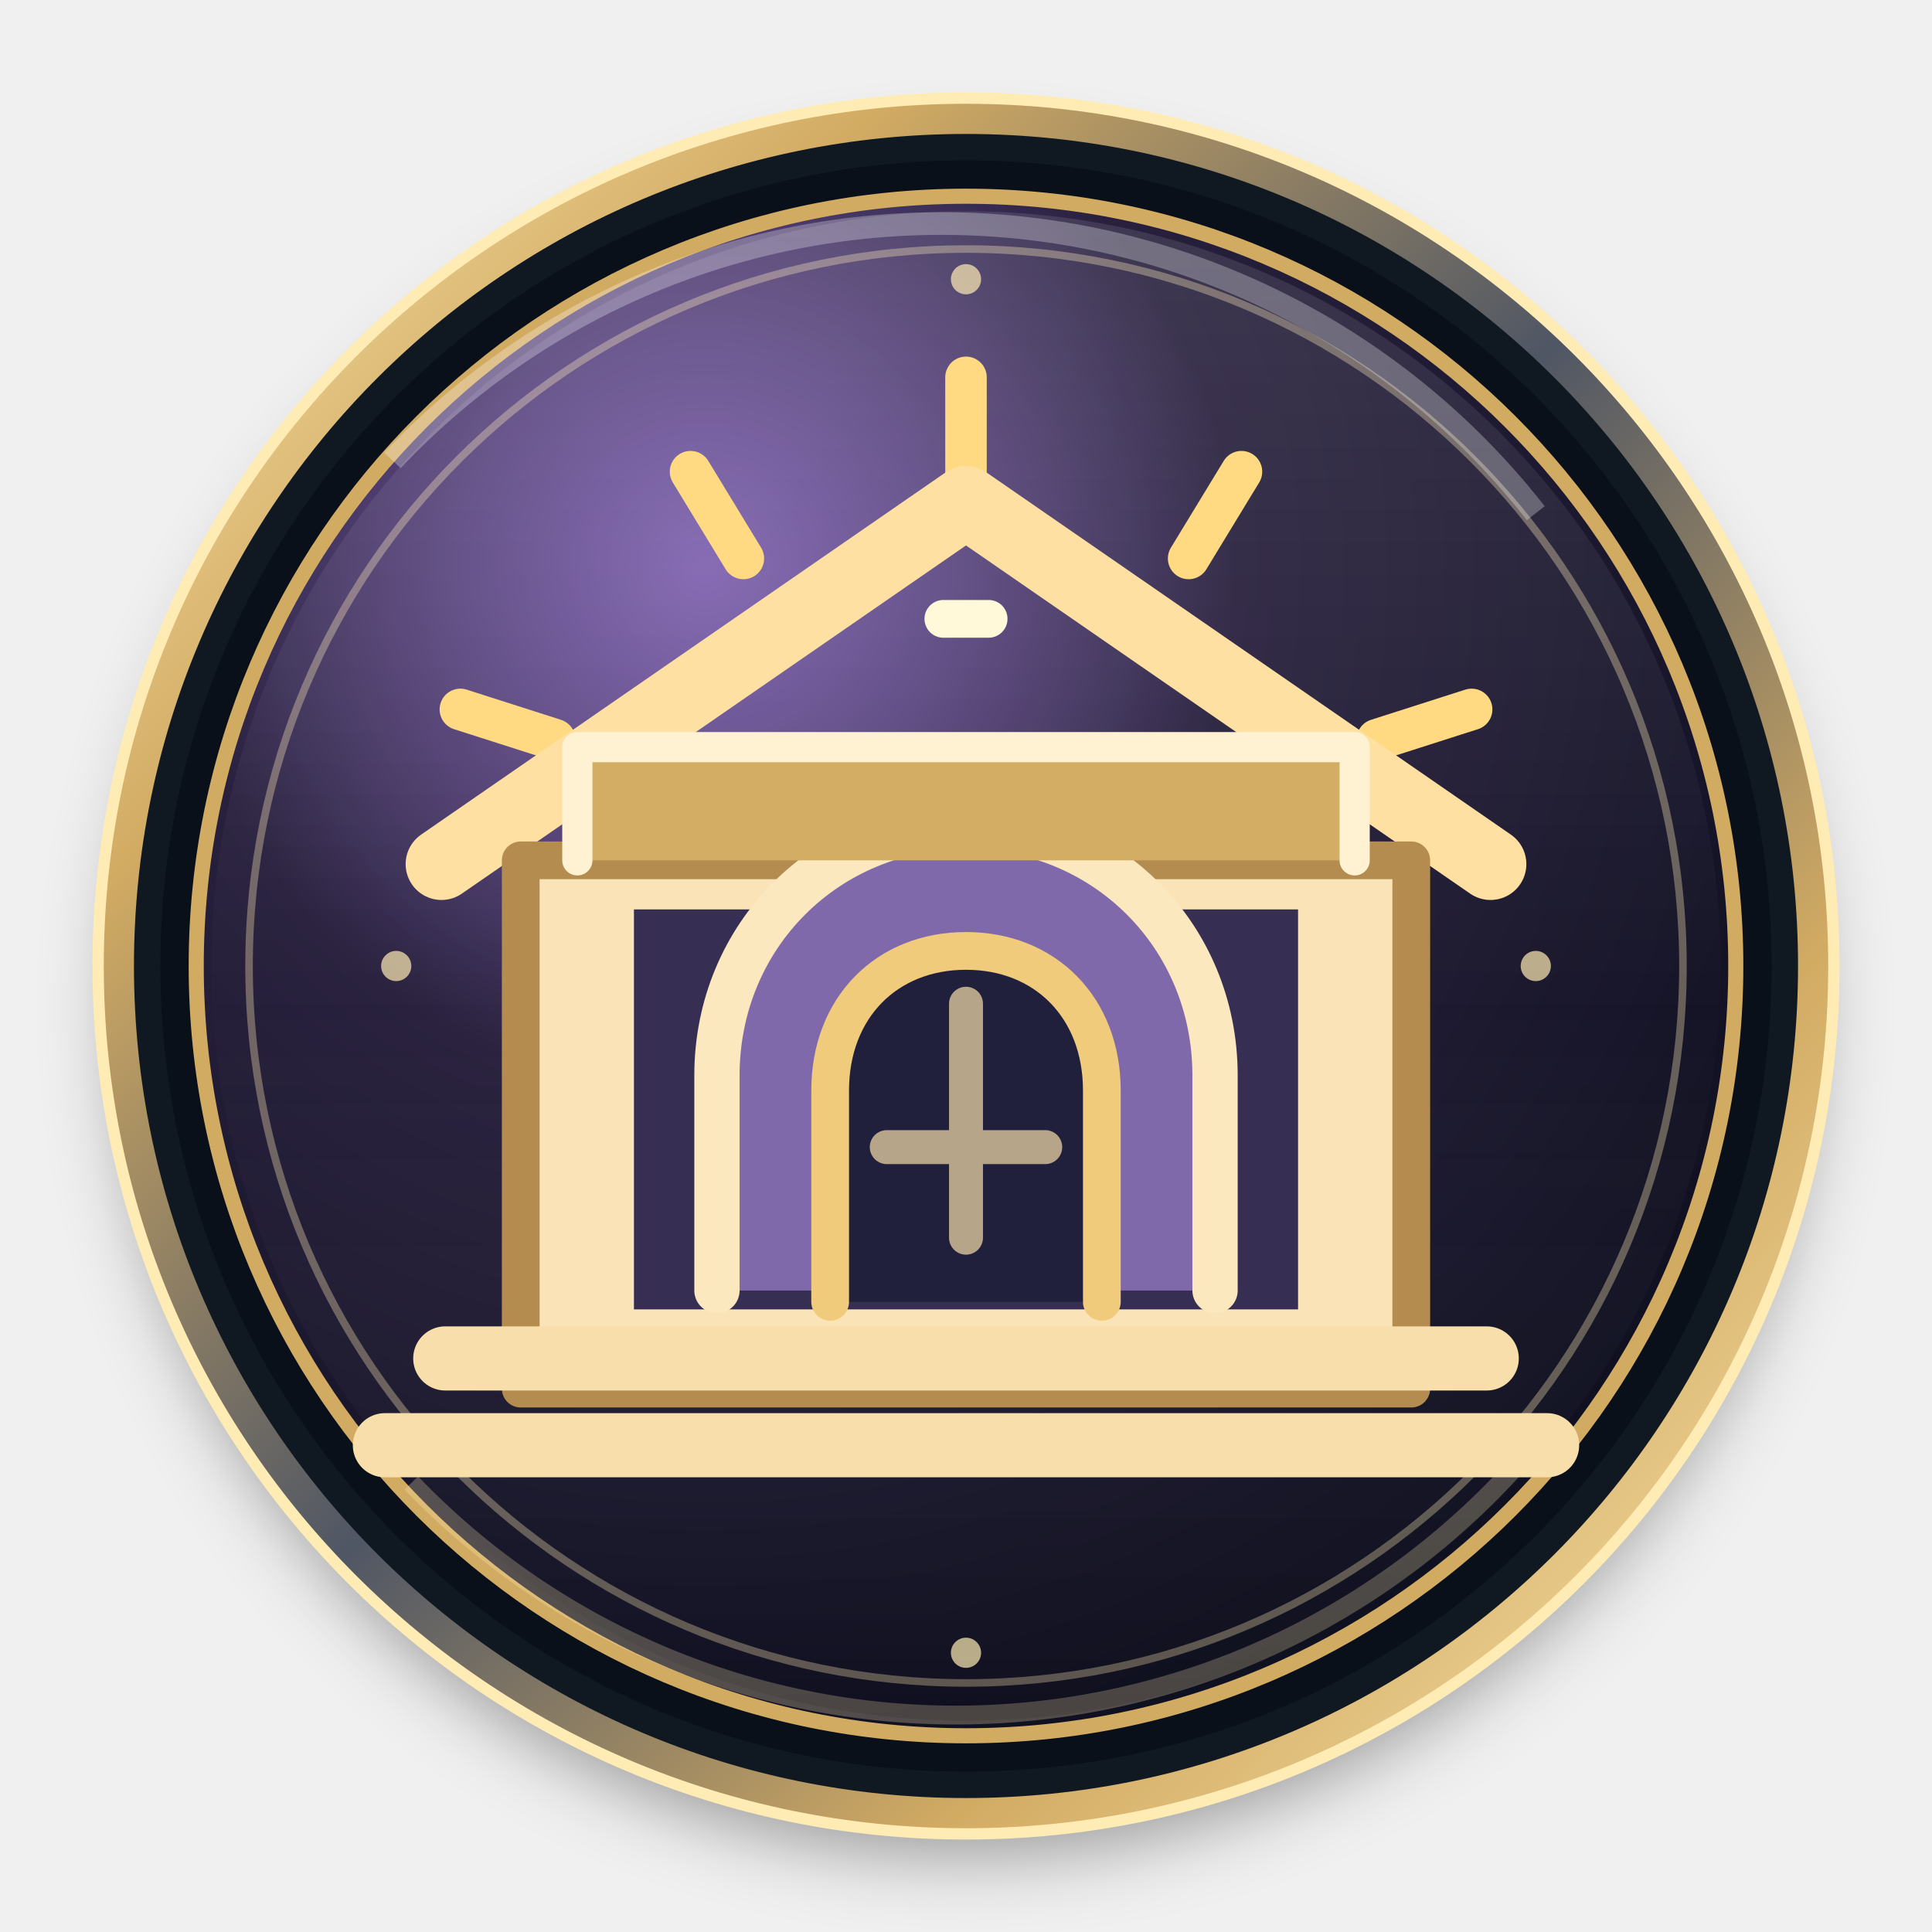
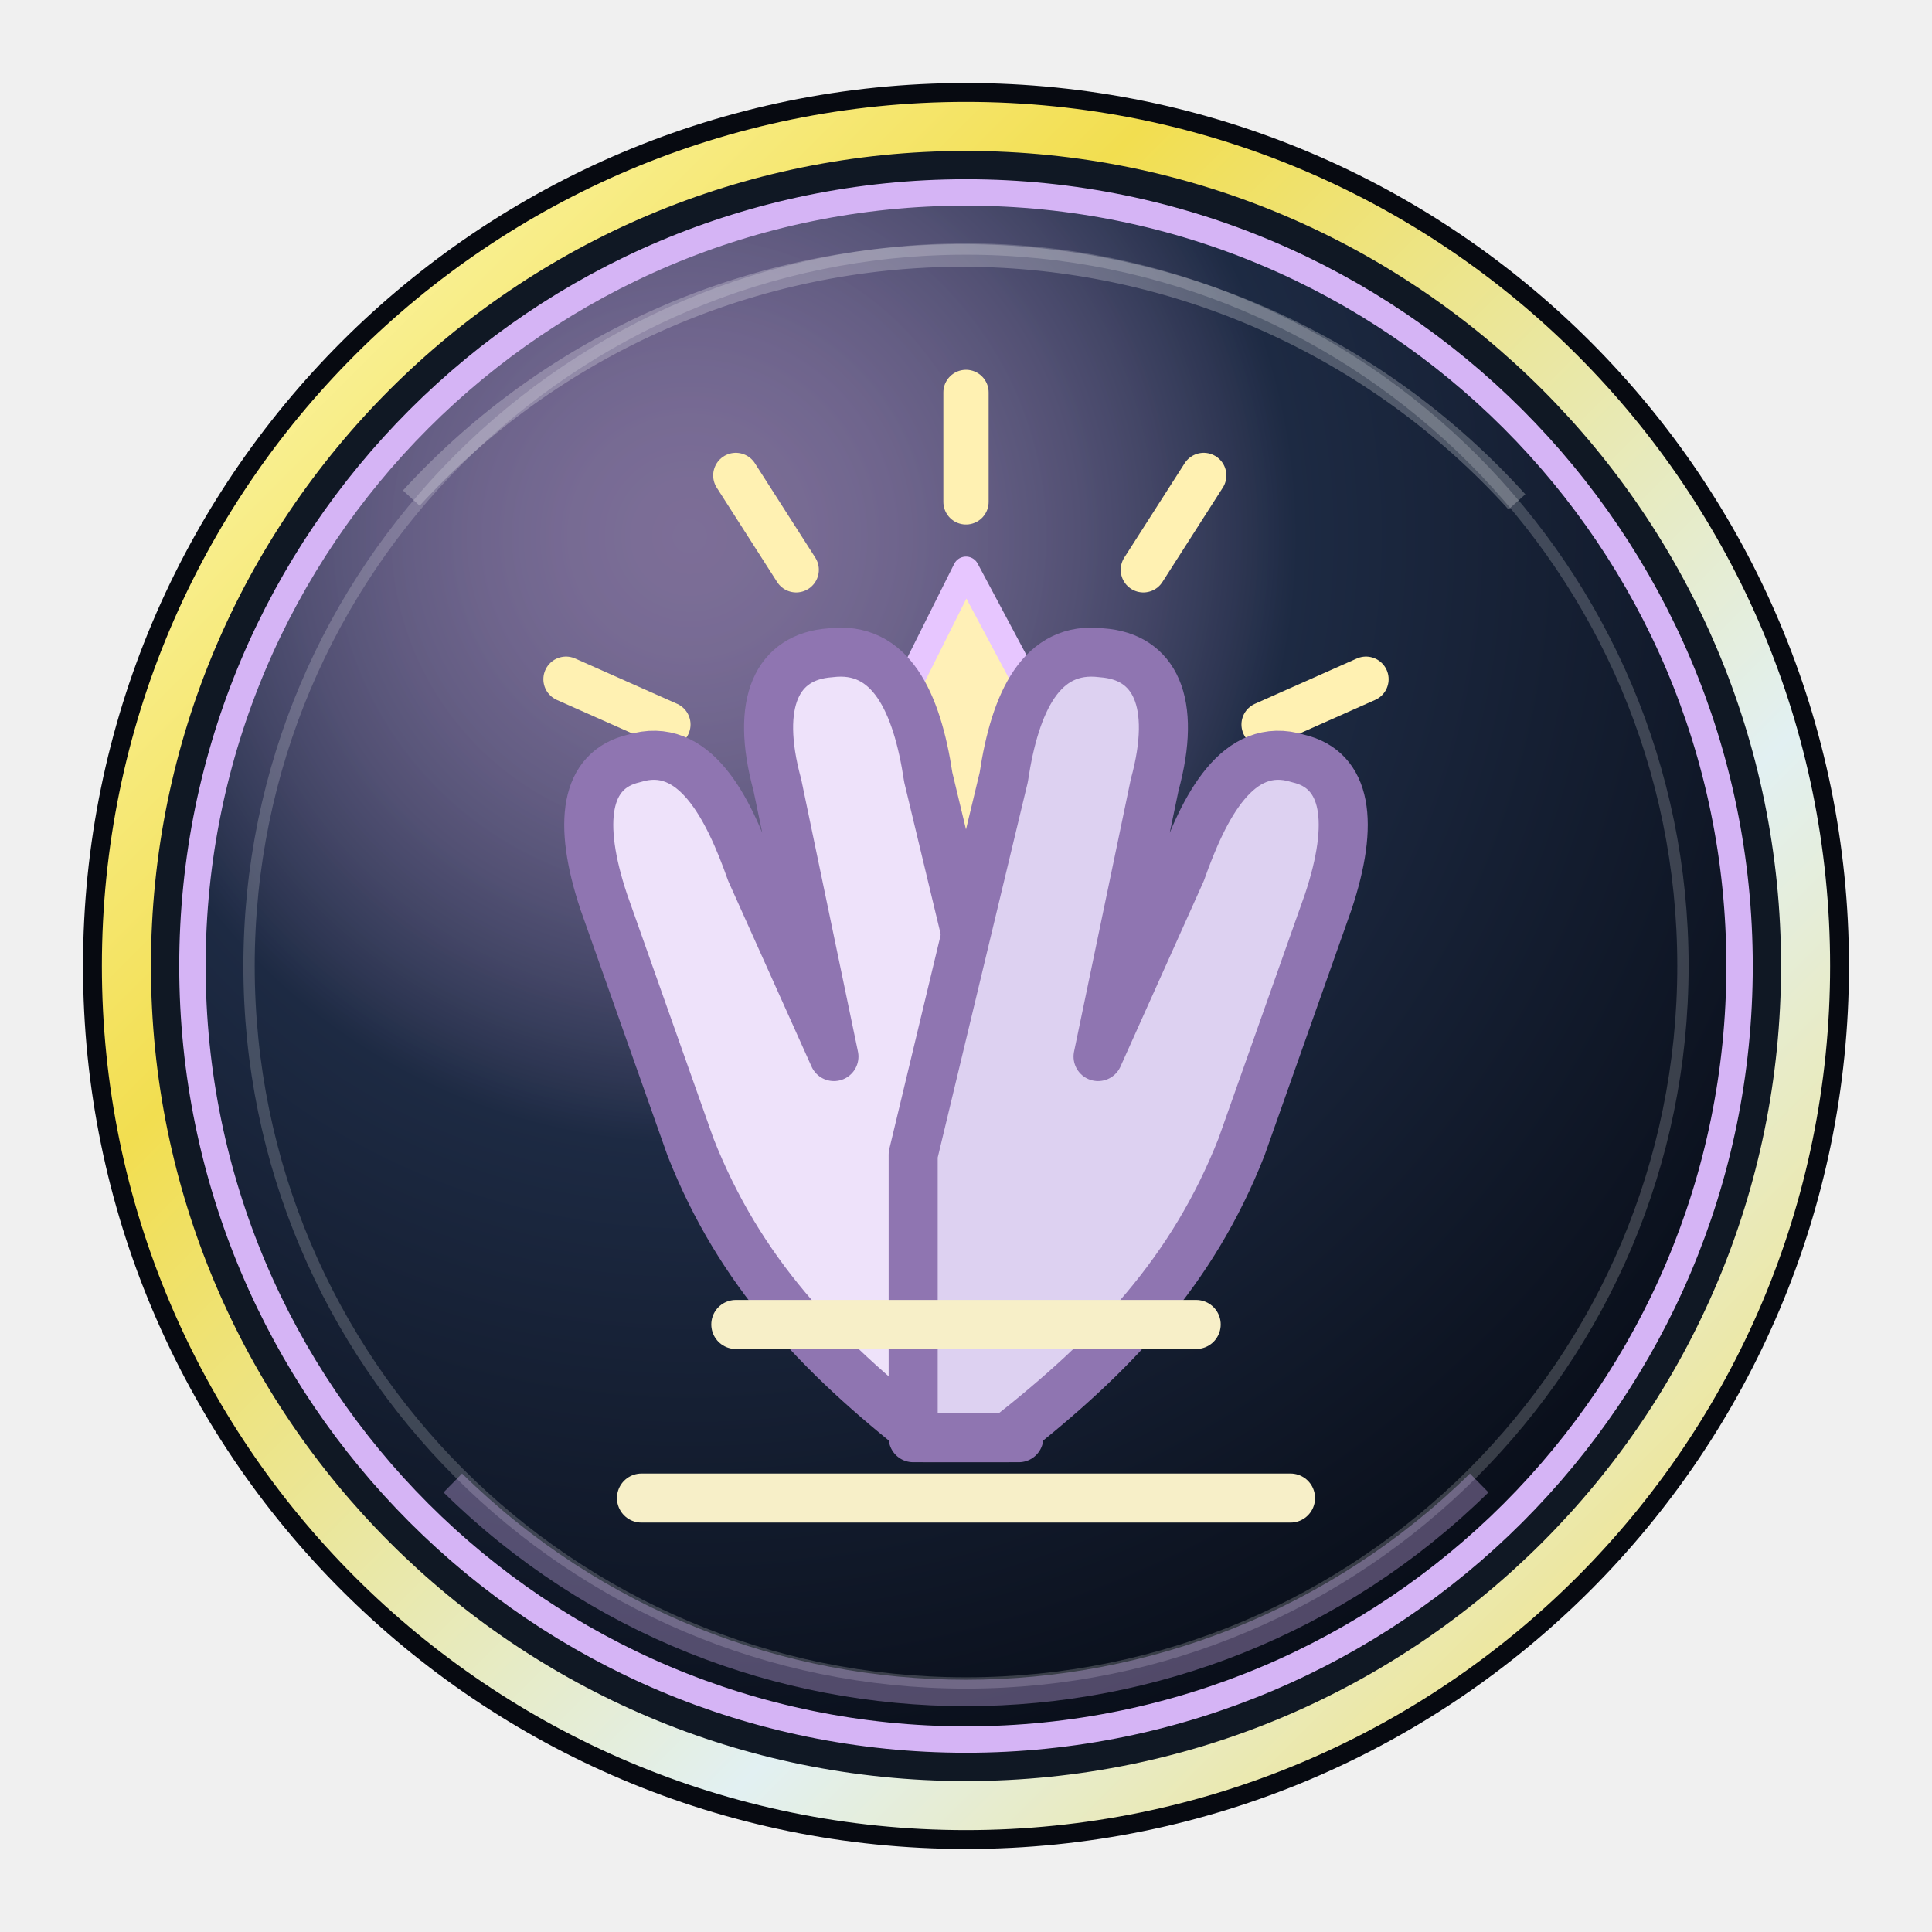
<svg xmlns="http://www.w3.org/2000/svg" viewBox="0 0 512 512" role="img" aria-labelledby="title desc">
  <defs>
-     <linearGradient id="rim" x1="0" x2="1" y1="0" y2="1">
-       <stop stop-color="#FFECB4" />
-       <stop offset=".23" stop-color="#D2AB63" />
-       <stop offset=".49" stop-color="#4F5664" />
-       <stop offset=".74" stop-color="#D2AB63" />
-       <stop offset="1" stop-color="#FFECB4" />
+     <linearGradient id="rim" x1="0" y1="0" x2="1" y2="1">
+       <stop stop-color="#FFFFCB" />
+       <stop offset=".31" stop-color="#F2DE50" />
+       <stop offset=".67" stop-color="#E2F0F2" />
+       <stop offset="1" stop-color="#F6DF5B" />
    </linearGradient>
-     <radialGradient id="field" cx=".33" cy=".24" r=".91">
-       <stop stop-color="#9B76D3" stop-opacity=".81" />
-       <stop offset=".38" stop-color="#28203D" />
-       <stop offset="1" stop-color="#090C19" />
+     <radialGradient id="field" cx=".32" cy=".22" r=".9">
+       <stop stop-color="#D5B4F5" stop-opacity=".55" />
+       <stop offset=".44" stop-color="#1D2A43" />
+       <stop offset="1" stop-color="#060A13" />
    </radialGradient>
-     <linearGradient id="shine" x1="0" x2="0" y1="0" y2="1">
-       <stop stop-color="#FFFFFF" stop-opacity=".31" />
-       <stop offset=".53" stop-color="#FFFFFF" stop-opacity=".015" />
-       <stop offset="1" stop-color="#000000" stop-opacity=".26" />
-     </linearGradient>
-     <filter id="medal-shadow" x="-20%" y="-20%" width="140%" height="150%">
-       <feGaussianBlur stdDeviation="10" />
-     </filter>
  </defs>
-   <ellipse cx="256" cy="267" rx="224" ry="224" fill="#000000" opacity=".38" filter="url(#medal-shadow)" />
-   <circle cx="256" cy="256" r="230" fill="url(#rim)" stroke="#FFECB4" stroke-width="3" />
-   <circle cx="256" cy="256" r="217" fill="#091019" stroke="#101821" stroke-width="7" />
-   <circle cx="256" cy="256" r="204" fill="url(#field)" stroke="#D2AB63" stroke-width="4" />
-   <circle cx="256" cy="256" r="190" fill="none" stroke="#FFECB4" stroke-width="2" opacity=".35" />
-   <path d="M104 122A200 200 0 0 1 407 136" fill="none" stroke="#FFFFFF" stroke-width="6" opacity=".28" />
-   <path d="M109 393A200 200 0 0 0 404 386" fill="none" stroke="#FFECB4" stroke-width="5" opacity=".27" />
-   <circle cx="256" cy="256" r="200" fill="url(#shine)" opacity=".34" />
-   <g fill="#FFECB4" opacity=".7">
-     <circle cx="105" cy="256" r="4" />
-     <circle cx="407" cy="256" r="4" />
-     <circle cx="256" cy="74" r="4" />
-     <circle cx="256" cy="438" r="4" />
-   </g>
-   <g id="symbol-religion" stroke-linecap="round" stroke-linejoin="round">
-     <g fill="none" stroke="#FFDA83" stroke-width="11">
-       <path d="M256 100v26M183 125l14 23M329 125l-14 23M122 188l25 8M390 188l-25 8" />
-     </g>
-     <path d="M117 229l139-96 139 96" fill="none" stroke="#FFE0A3" stroke-width="19" />
-     <path d="M138 228h236v140H138Z" fill="#FAE4B7" stroke="#B48C50" stroke-width="10" />
-     <path d="M168 241h176v106H168Z" fill="#372F53" />
-     <path d="M190 342v-57c0-37 29-66 66-66s66 29 66 66v57" fill="#8069AA" stroke="#FBE8BE" stroke-width="12" />
-     <path d="M220 345v-56c0-22 15-37 36-37s36 15 36 37v56" fill="#201F3C" stroke="#EFCB7B" stroke-width="10" />
-     <path d="M256 266v62M235 304h42" stroke="#F5DEAA" stroke-width="9" opacity=".7" />
-     <path d="M118 360h276M102 383h308" fill="none" stroke="#F8DEAA" stroke-width="17" />
-     <path d="M153 228V198h206v30" fill="#D4AD65" stroke="#FFF2D3" stroke-width="8" />
-     <path d="M250 164h12" stroke="#FFF9D9" stroke-width="10" />
+   <circle cx="256" cy="256" r="234" fill="#070A11" />
+   <circle cx="256" cy="256" r="229" fill="url(#rim)" />
+   <circle cx="256" cy="256" r="216" fill="#101824" />
+   <circle cx="256" cy="256" r="205" fill="url(#field)" stroke="#D5B4F5" stroke-width="7" />
+   <circle cx="256" cy="256" r="190" fill="none" stroke="#FFFFFF" stroke-opacity=".19" stroke-width="3" />
+   <path d="M109 132A198 198 0 0 1 402 133" fill="none" stroke="#FFFFFF" stroke-opacity=".24" stroke-width="6" />
+   <path d="M120 393A194 194 0 0 0 392 393" fill="none" stroke="#D5B4F5" stroke-opacity=".35" stroke-width="7" />
+   <g id="symbol-religion" stroke-linejoin="round">
+     <path d="M256 104v29M195 126l16 25M319 126l-16 25M150 180l27 12M362 180l-27 12" stroke="#FFF1B2" stroke-width="12" stroke-linecap="round" />
+     <path d="M256 151l16 30 33 5-25 23 7 34-31-16-30 16 6-34-25-23 34-5Z" fill="#FFF0B7" stroke="#E7C6FF" stroke-width="7" />
+     <path d="M245 381c-28-22-49-44-62-77l-23-65c-7-21-5-35 8-38 16-5 25 13 31 30l22 49-15-72c-6-22 0-34 14-35 16-2 23 13 26 33l24 100v75Z" fill="#EEE2FA" stroke="#8F75B1" stroke-width="13" />
+     <path d="M267 381c28-22 49-44 62-77l23-65c7-21 5-35-8-38-16-5-25 13-31 30l-22 49 15-72c6-22 0-34-14-35-16-2-23 13-26 33l-24 100v75Z" fill="#DDD1F1" stroke="#8F75B1" stroke-width="13" />
+     <path d="M195 351h122M170 397h172" stroke="#F7EFC8" stroke-width="13" stroke-linecap="round" />
  </g>
</svg>
